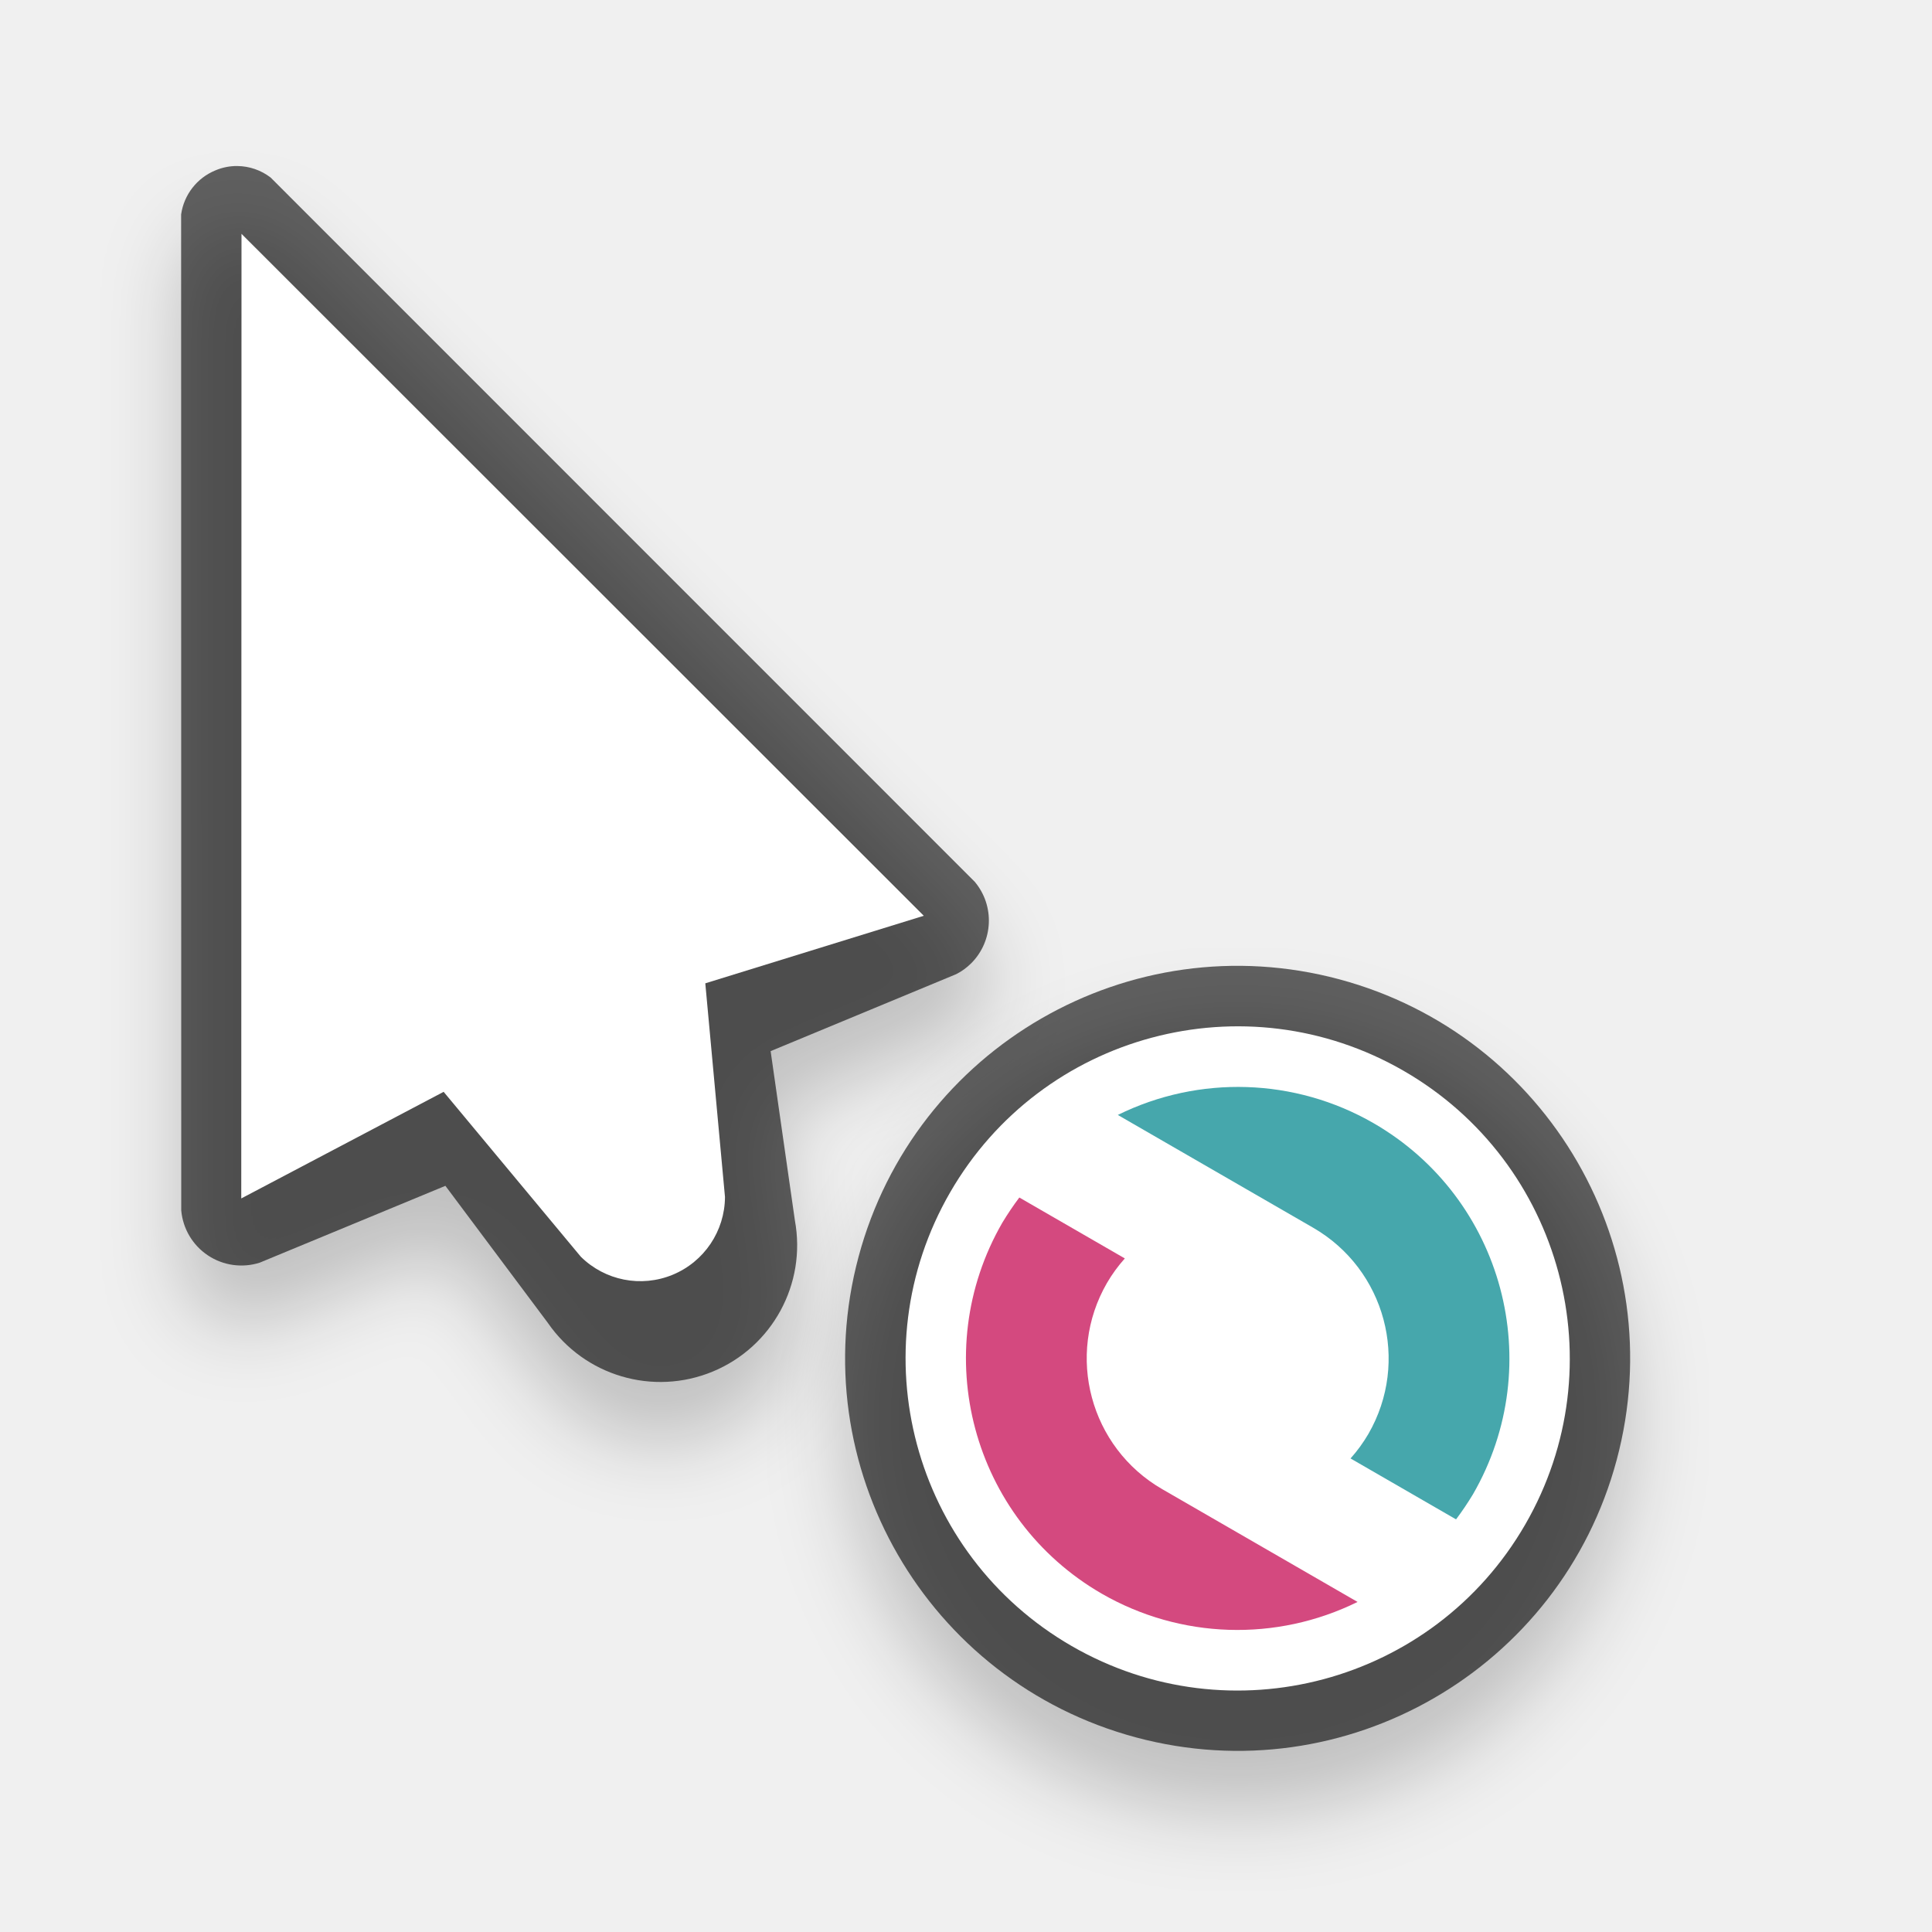
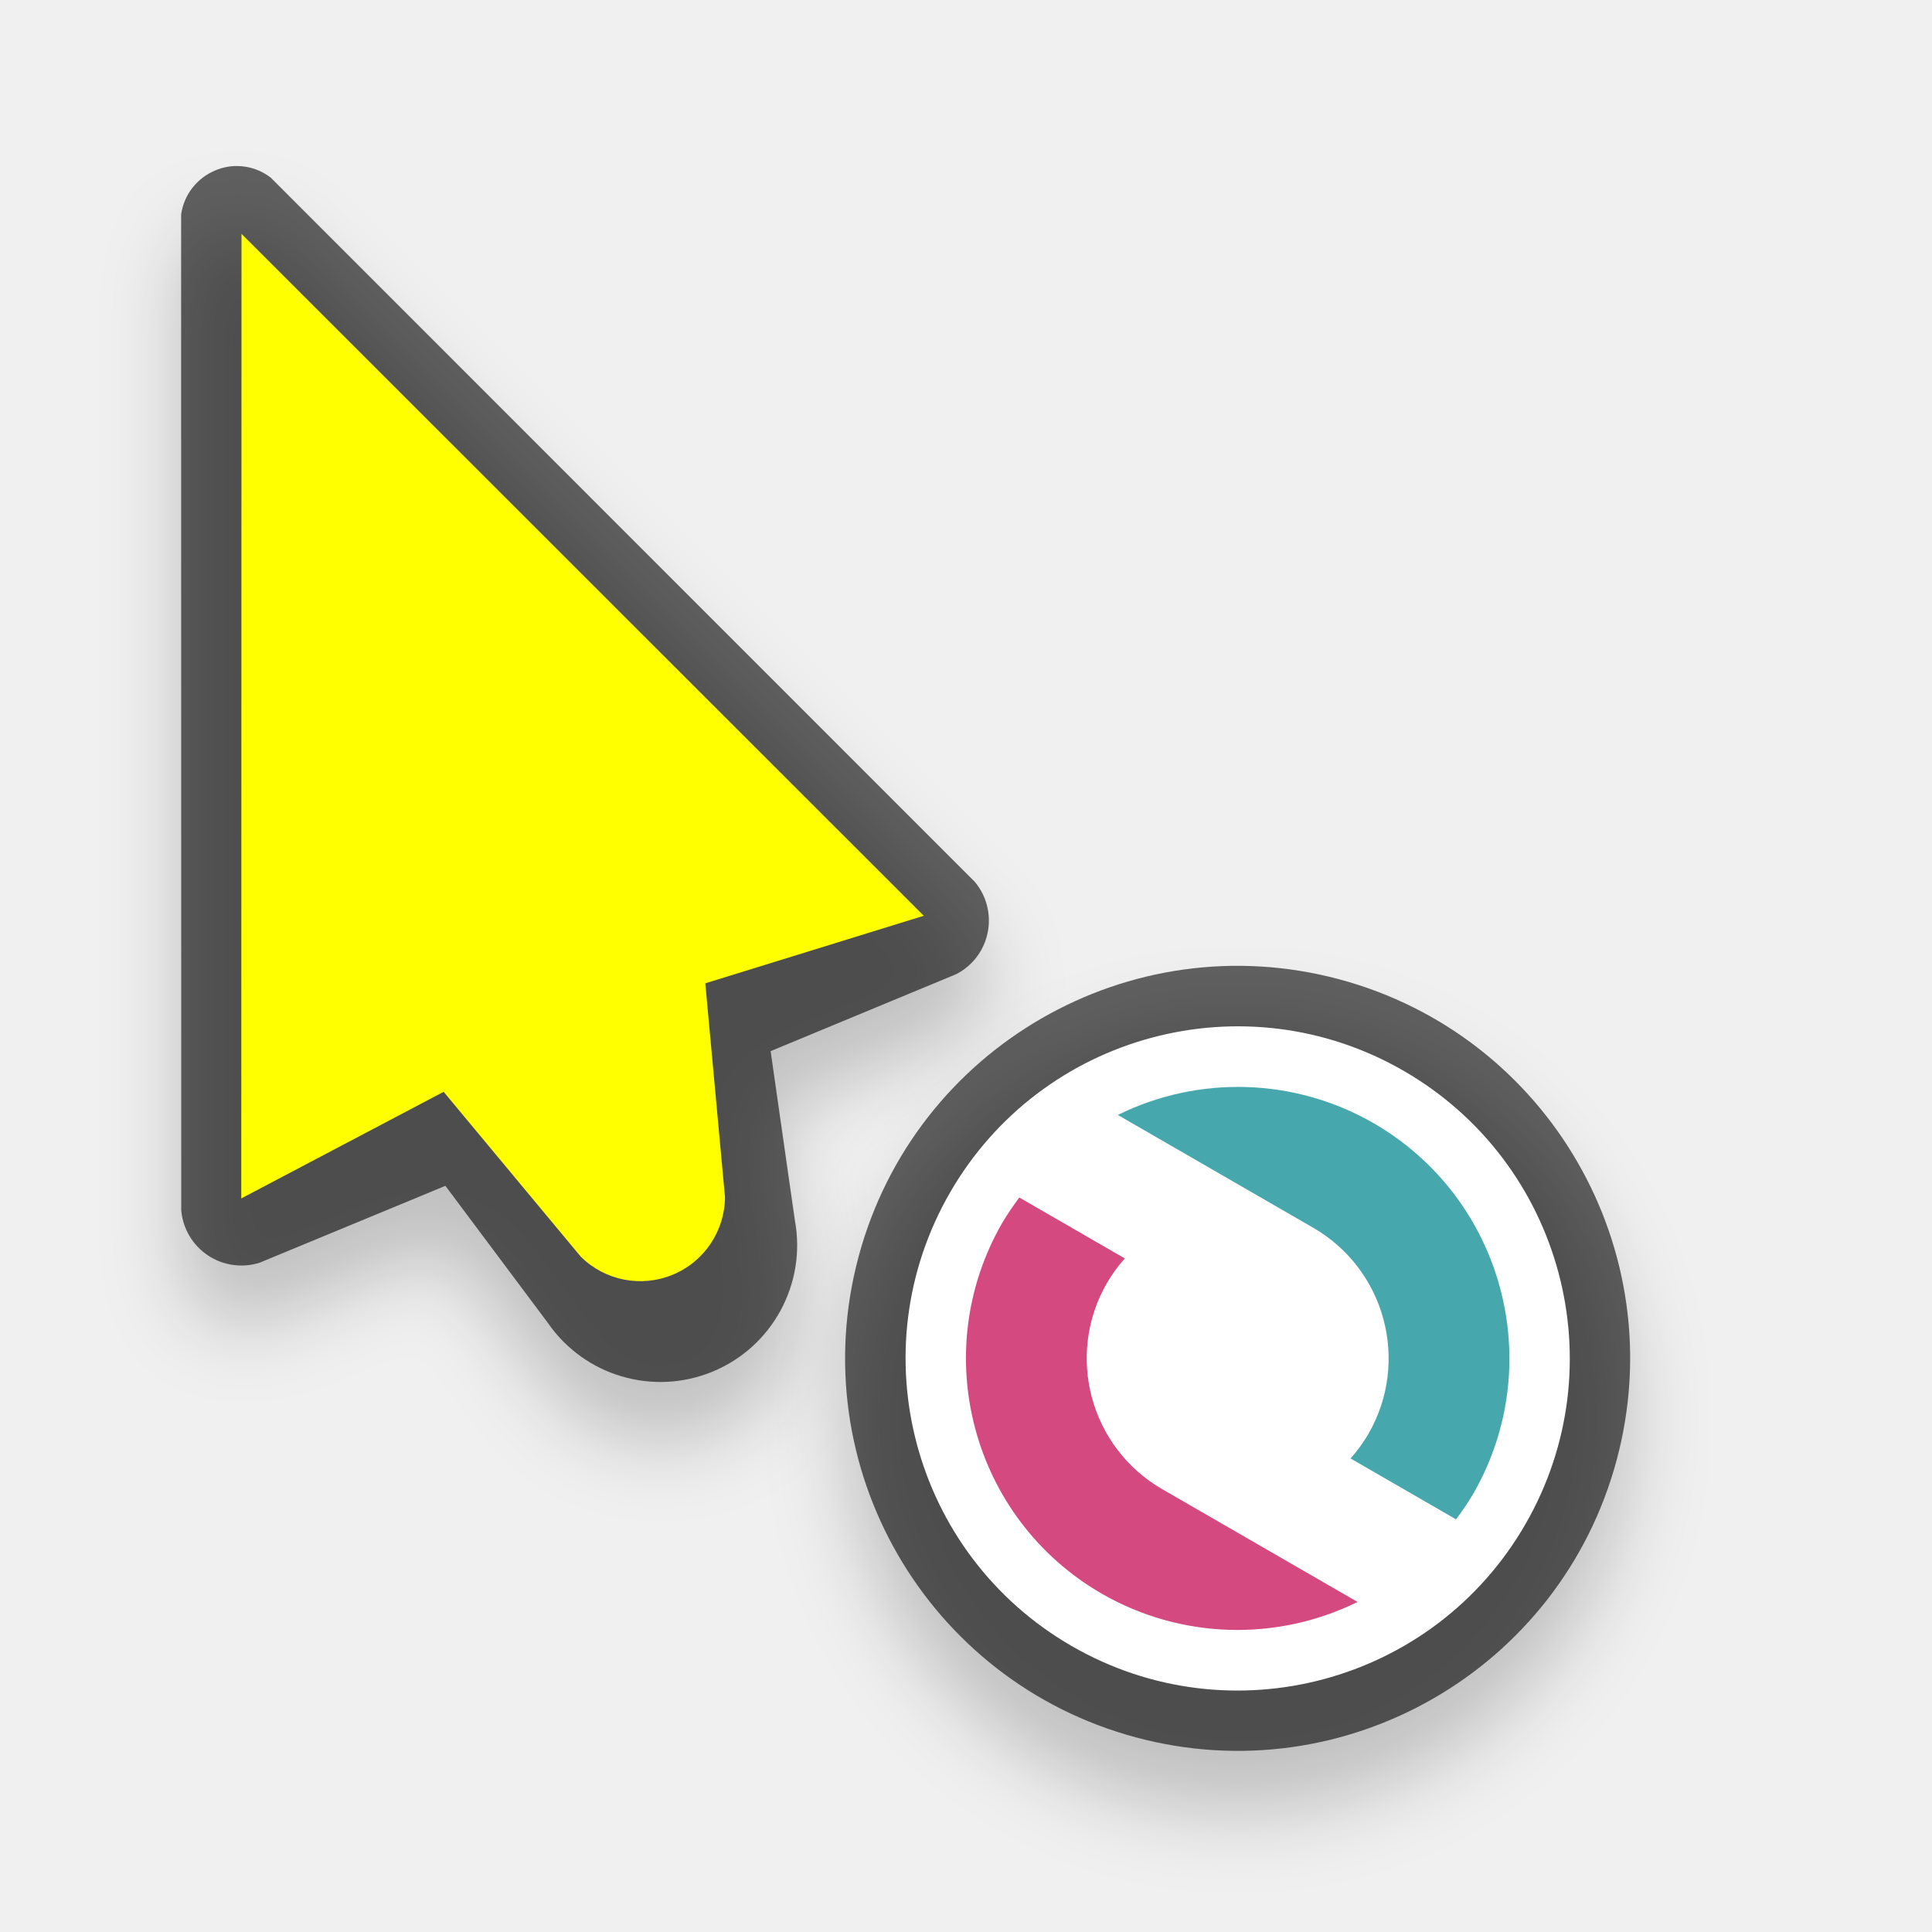
<svg xmlns="http://www.w3.org/2000/svg" id="svg11024" height="32" width="32">
  <filter id="filter7078" color-interpolation-filters="sRGB">
    <feGaussianBlur id="feGaussianBlur7080" stdDeviation=".657" />
  </filter>
  <g id="g68551" transform="translate(-20 -741.362)">
    <path id="path68545" d="m23.93 745.112a.9.9 0 0 0 -.362.072.93.93 0 0 0 -.568.73l.002 16.497a1 1 0 0 0 1.299.865l3.076-1.273 1.697 2.27a2.265 2.265 0 0 0 4.092-1.696l-.402-2.805 3.074-1.275q.135-.068.248-.18a1 1 0 0 0 .059-1.35l-11.663-11.665a.92.92 0 0 0 -.552-.19" filter="url(#filter7078)" opacity=".2" />
    <path id="path68547" d="m23.93 744.112a.9.9 0 0 0 -.362.072.93.93 0 0 0 -.568.73l.002 16.497a1 1 0 0 0 1.299.865l3.076-1.273 1.697 2.27a2.265 2.265 0 0 0 4.092-1.696l-.402-2.805 3.074-1.275q.135-.068.248-.18a1 1 0 0 0 .059-1.35l-11.663-11.665a.92.92 0 0 0 -.552-.19" opacity=".6" />
-     <path id="path68549" d="m24 745.235-.004 15.977 3.352-1.766 2.271 2.73a1.402 1.402 0 0 0 2.389-.988l-.326-3.539 3.619-1.119z" fill="#fff" />
+     <path id="path68549" d="m24 745.235-.004 15.977 3.352-1.766 2.271 2.73a1.402 1.402 0 0 0 2.389-.988l-.326-3.539 3.619-1.119z" fill="#ff0" />
  </g>
  <path id="path68553" d="m60.5 1138.375a6.5 6.5 0 1 0 0 13 6.5 6.5 0 0 0 0-13" filter="url(#filter7078)" opacity=".2" transform="translate(-40 -1121.362)" />
  <circle id="circle68555" cx="394.5" cy="487.862" opacity=".6" r="10.5" transform="matrix(-.5979564 -.1602219 .1602219 -.5979564 178.2266 377.4263)" />
  <g transform="matrix(-.8660254 -.5 .5 -.8660254 -134.8507 872.5752)">
    <circle id="circle68557" cx="290.5" cy="813.862" fill="#fff" r="5.5" />
    <path id="path68559" d="m290.5 809.362a4.5 4.5 0 0 0 -3.736 2h3.736a2.5 2.5 0 0 1 2.5 2.5 2.5 2.5 0 0 1 -.053.5h2.018a5 5 0 0 0 .035-.5 4.5 4.5 0 0 0 -4.5-4.5" fill="#d4497f" />
    <path id="path68561" d="m286.035 813.362a5 5 0 0 0 -.035.5 4.5 4.5 0 0 0 4.5 4.5 4.5 4.5 0 0 0 3.736-2h-3.736a2.5 2.5 0 0 1 -2.5-2.5 2.5 2.5 0 0 1 .053-.5z" fill="#46a7ac" />
  </g>
  <path id="hotspot" d="m4-5h1v1h-1z" display="none" fill="#333" stroke-width="1.076" transform="rotate(90)" />
</svg>
